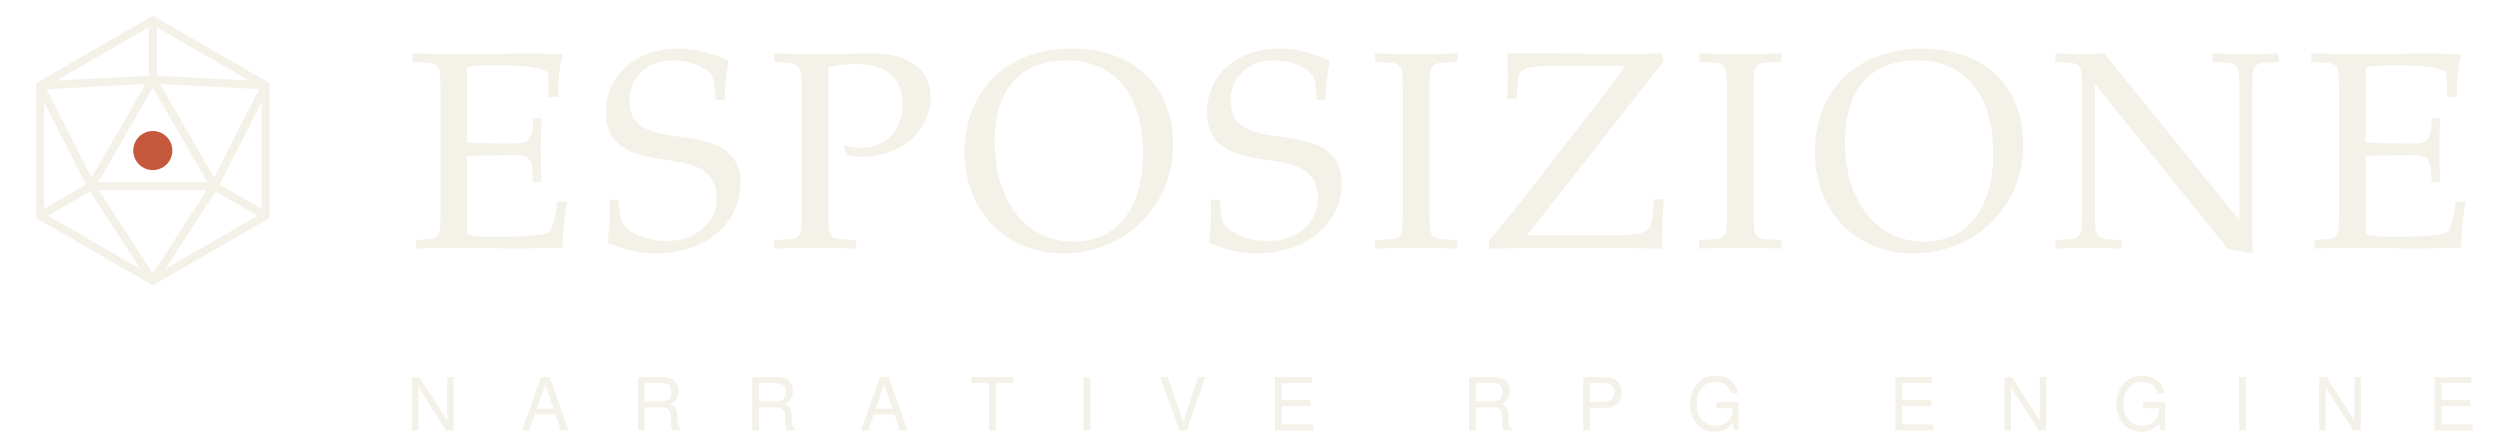
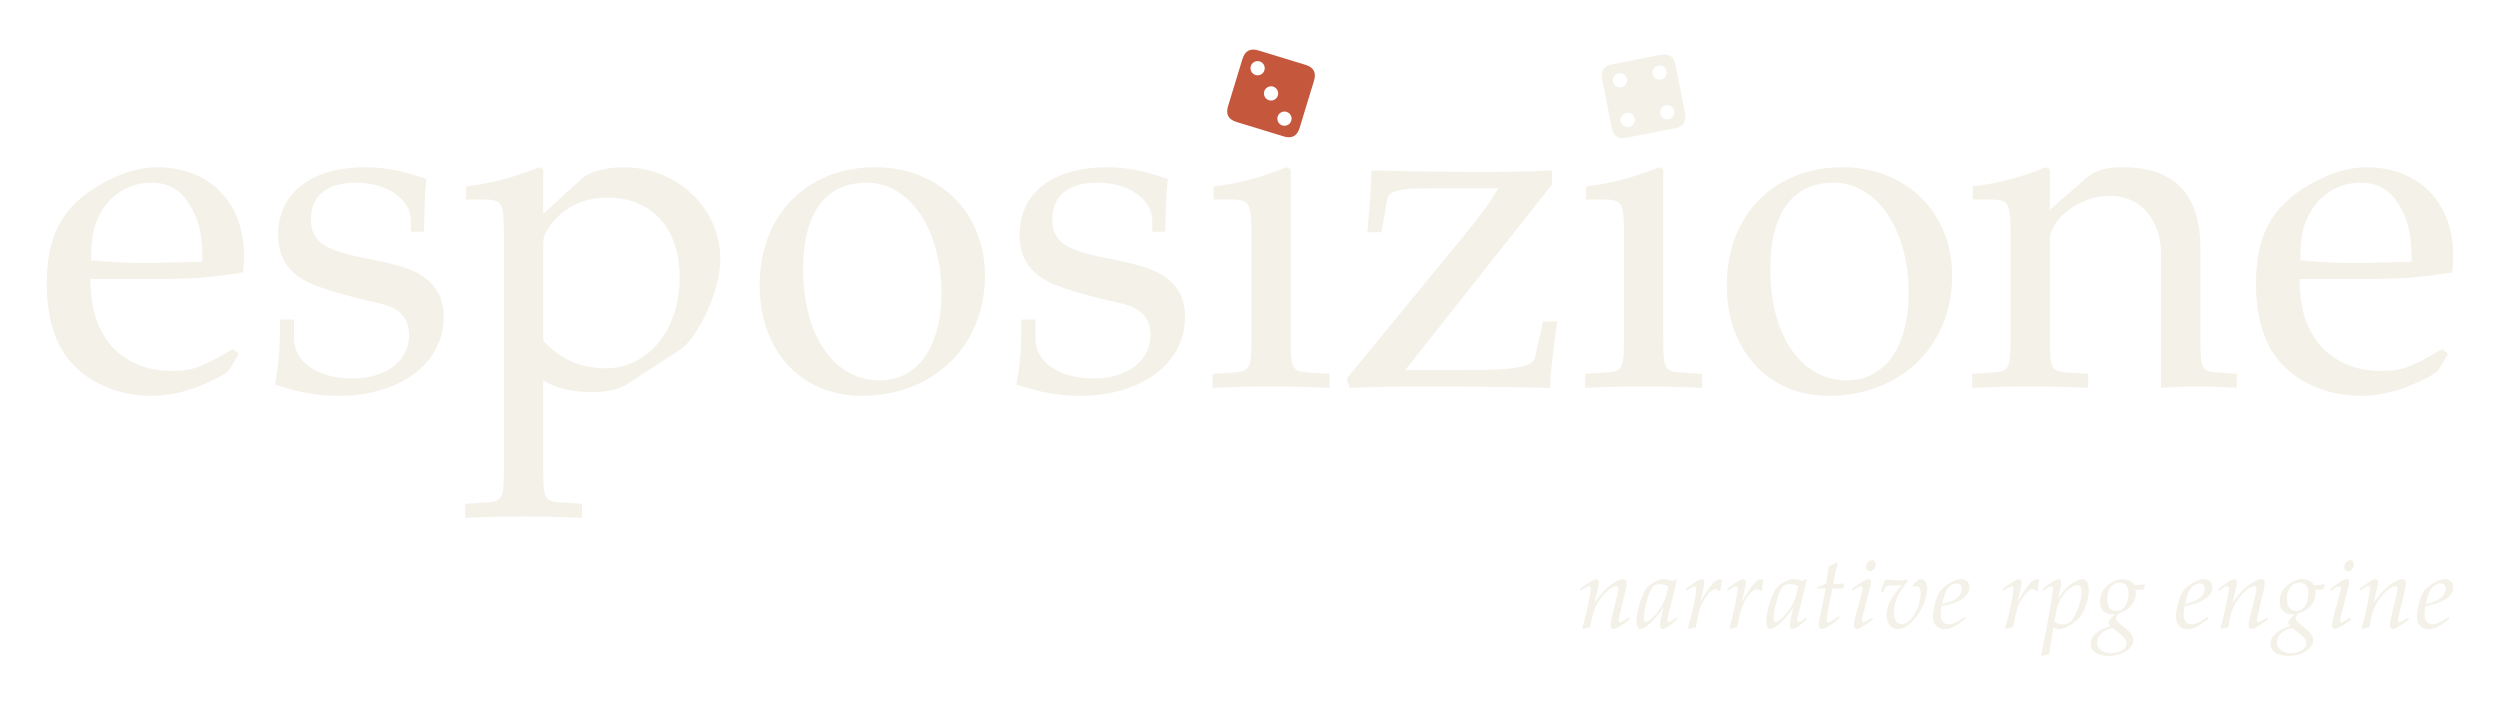
- <svg xmlns="http://www.w3.org/2000/svg" viewBox="-8 -19 890 158" role="img">
-   <g transform="translate(46.4 34.6) scale(0.4636)">
-     <polygon points="0.0 -100.0 -86.6 -50.0 -86.6 50.0 -0.0 100.0 86.6 50.0 86.6 -50.0" fill="none" stroke="#f4f1e8" stroke-width="6.2" stroke-linejoin="round" />
-     <polygon points="0.0 -54.5 -47.2 27.3 47.2 27.3" fill="none" stroke="#f4f1e8" stroke-width="6.2" stroke-linejoin="round" />
-     <line x1="0.0" y1="-54.5" x2="0.0" y2="-100.0" stroke="#f4f1e8" stroke-width="6.2" />
-     <line x1="-47.2" y1="27.3" x2="-86.6" y2="50.0" stroke="#f4f1e8" stroke-width="6.2" />
-     <line x1="47.2" y1="27.3" x2="86.6" y2="50.0" stroke="#f4f1e8" stroke-width="6.2" />
-     <line x1="-86.6" y1="-50.0" x2="0.0" y2="-54.5" stroke="#f4f1e8" stroke-width="6.2" />
-     <line x1="-86.6" y1="-50.0" x2="-47.2" y2="27.3" stroke="#f4f1e8" stroke-width="6.2" />
-     <line x1="-0.0" y1="100.0" x2="-47.2" y2="27.3" stroke="#f4f1e8" stroke-width="6.2" />
-     <line x1="-0.0" y1="100.0" x2="47.2" y2="27.3" stroke="#f4f1e8" stroke-width="6.2" />
-     <line x1="86.6" y1="-50.0" x2="47.2" y2="27.3" stroke="#f4f1e8" stroke-width="6.2" />
-     <line x1="86.6" y1="-50.0" x2="0.0" y2="-54.5" stroke="#f4f1e8" stroke-width="6.2" />
-     <circle cx="0" cy="0" r="15.0" fill="#c4573c" />
-   </g>
-   <g transform="translate(136.7 69.2)">
-     <path transform="translate(0.00 0) scale(0.1 -0.1)" d="M22 662 70 659C116 656 121 648 121 569V120C121 41 117 34 70 30L34 27V-3C75 -1 116 0 157 0C234 0 312 -1 389 -3L556 0C556 58 562 112 572 164H537L532 130C526 87 513 56 499 51C478 44 405 39 315 39C263 39 245 41 216 47V327L376 330C420 330 439 326 446 293C450 271 451 234 451 234H481C479 271 478 308 478 345C478 384 479 422 481 461H451C451 461 451 428 446 409C438 375 419 371 376 371C326 371 260 372 216 375V642C247 649 264 650 333 650C390 650 446 645 478 636C502 629 505 625 505 602V537H540C540 597 545 645 556 689L432 692C355 690 277 689 200 689C141 689 81 690 22 692Z" fill="#f4f1e8" />
-     <path transform="translate(68.60 0) scale(0.1 -0.1)" d="M24 484C24 435 37 399 66 372C100 341 146 325 243 312C320 301 355 289 381 267C407 245 419 217 419 179C419 89 344 24 240 24C160 24 82 63 77 104L69 171H37C38 153 38 137 38 131C38 85 36 63 30 18C87 -7 145 -20 203 -20C377 -20 503 85 503 230C503 277 490 310 462 336C427 369 385 382 273 397C151 413 108 446 108 523C108 607 171 667 259 667C298 667 335 659 362 644C395 627 406 612 409 583L415 526H447C447 579 451 613 461 667C381 699 336 709 281 709C132 709 24 615 24 484Z" fill="#f4f1e8" />
-     <path transform="translate(128.60 0) scale(0.1 -0.1)" d="M22 -3C71 -1 119 0 168 0C217 0 266 -1 315 -3V27L267 30C221 33 216 41 216 120V642C251 650 280 654 314 654C422 654 480 604 480 509C480 419 419 356 332 356C311 356 296 358 270 366L280 330C304 325 318 324 338 324C475 324 580 417 580 537C580 633 502 692 375 692C318 692 262 689 205 689C144 689 84 690 23 692V662L68 659C113 656 121 643 121 569V120C121 41 116 33 70 30L22 27Z" fill="#f4f1e8" />
-     <path transform="translate(196.50 0) scale(0.1 -0.1)" d="M22 341C22 131 168 -20 370 -20C594 -20 764 147 764 367C764 577 624 709 402 709C174 709 22 561 22 341ZM129 378C129 563 221 667 385 667C556 667 657 545 657 337C657 139 565 22 410 22C242 22 129 164 129 378Z" fill="#f4f1e8" />
-     <path transform="translate(282.60 0) scale(0.1 -0.1)" d="M24 484C24 435 37 399 66 372C100 341 146 325 243 312C320 301 355 289 381 267C407 245 419 217 419 179C419 89 344 24 240 24C160 24 82 63 77 104L69 171H37C38 153 38 137 38 131C38 85 36 63 30 18C87 -7 145 -20 203 -20C377 -20 503 85 503 230C503 277 490 310 462 336C427 369 385 382 273 397C151 413 108 446 108 523C108 607 171 667 259 667C298 667 335 659 362 644C395 627 406 612 409 583L415 526H447C447 579 451 613 461 667C381 699 336 709 281 709C132 709 24 615 24 484Z" fill="#f4f1e8" />
-     <path transform="translate(342.60 0) scale(0.1 -0.1)" d="M22 -3C71 -1 119 0 168 0C217 0 266 -1 315 -3V27L267 30C221 33 216 41 216 120V569C216 648 221 656 267 659L315 662V692C266 690 217 689 168 689C119 689 71 690 22 692V662L70 659C116 656 121 648 121 569V120C121 41 116 33 70 30L22 27Z" fill="#f4f1e8" />
-     <path transform="translate(383.80 0) scale(0.1 -0.1)" d="M15 -3C119 -1 223 0 327 0C429 0 530 -1 632 -3C632 83 633 118 638 173H604L598 116C591 50 577 44 424 44H151L637 663L633 692C633 692 538 689 477 689C387 689 335 692 245 692H80C82 655 83 643 83 611C83 579 82 567 80 530H114L120 601C123 640 150 648 272 648H500C475 606 451 577 414 530L112 142C98 123 15 25 15 25Z" fill="#f4f1e8" />
-     <path transform="translate(458.00 0) scale(0.1 -0.1)" d="M22 -3C71 -1 119 0 168 0C217 0 266 -1 315 -3V27L267 30C221 33 216 41 216 120V569C216 648 221 656 267 659L315 662V692C266 690 217 689 168 689C119 689 71 690 22 692V662L70 659C116 656 121 648 121 569V120C121 41 116 33 70 30L22 27Z" fill="#f4f1e8" />
-     <path transform="translate(499.20 0) scale(0.1 -0.1)" d="M22 341C22 131 168 -20 370 -20C594 -20 764 147 764 367C764 577 624 709 402 709C174 709 22 561 22 341ZM129 378C129 563 221 667 385 667C556 667 657 545 657 337C657 139 565 22 410 22C242 22 129 164 129 378Z" fill="#f4f1e8" />
-     <path transform="translate(585.30 0) scale(0.1 -0.1)" d="M17 -3C56 -1 94 0 133 0C173 0 213 -1 253 -3V27L209 30C163 33 158 42 158 120V583L631 -4L721 -20C721 -10 718 7 718 17V569C718 647 723 656 769 659L813 662V692C773 690 733 689 693 689C654 689 616 690 577 692V662L621 659C667 656 672 647 672 569V98L191 692C191 692 158 689 137 689C90 689 17 692 17 692V662L61 659C107 656 112 647 112 569V120C112 42 107 33 61 30L17 27Z" fill="#f4f1e8" />
-     <path transform="translate(675.90 0) scale(0.1 -0.1)" d="M22 662 70 659C116 656 121 648 121 569V120C121 41 117 34 70 30L34 27V-3C75 -1 116 0 157 0C234 0 312 -1 389 -3L556 0C556 58 562 112 572 164H537L532 130C526 87 513 56 499 51C478 44 405 39 315 39C263 39 245 41 216 47V327L376 330C420 330 439 326 446 293C450 271 451 234 451 234H481C479 271 478 308 478 345C478 384 479 422 481 461H451C451 461 451 428 446 409C438 375 419 371 376 371C326 371 260 372 216 375V642C247 649 264 650 333 650C390 650 446 645 478 636C502 629 505 625 505 602V537H540C540 597 545 645 556 689L432 692C355 690 277 689 200 689C141 689 81 690 22 692Z" fill="#f4f1e8" />
-   </g>
-   <g transform="translate(136.7 134.2)">
-     <path transform="translate(0.00 0) scale(0.026 -0.026)" d="M646 0V729H558V133L177 729H76V0H164V591L541 0Z" fill="#f4f1e8" />
-     <path transform="translate(40.70 0) scale(0.026 -0.026)" d="M653 0 397 729H277L17 0H116L193 219H474L549 0ZM448 297H216L336 629Z" fill="#f4f1e8" />
-     <path transform="translate(79.96 0) scale(0.026 -0.026)" d="M679 0V23C644 47 636 73 635 170C633 290 615 326 536 360C618 400 651 451 651 534C651 660 572 729 429 729H93V0H186V314H426C508 314 547 274 546 184L545 119C544 74 553 30 566 0ZM554 521C554 435 510 396 411 396H186V647H411C515 647 554 603 554 521Z" fill="#f4f1e8" />
-     <path transform="translate(120.66 0) scale(0.026 -0.026)" d="M679 0V23C644 47 636 73 635 170C633 290 615 326 536 360C618 400 651 451 651 534C651 660 572 729 429 729H93V0H186V314H426C508 314 547 274 546 184L545 119C544 74 553 30 566 0ZM554 521C554 435 510 396 411 396H186V647H411C515 647 554 603 554 521Z" fill="#f4f1e8" />
-     <path transform="translate(161.36 0) scale(0.026 -0.026)" d="M653 0 397 729H277L17 0H116L193 219H474L549 0ZM448 297H216L336 629Z" fill="#f4f1e8" />
-     <path transform="translate(200.63 0) scale(0.026 -0.026)" d="M593 647V729H21V647H261V0H354V647Z" fill="#f4f1e8" />
-     <path transform="translate(238.44 0) scale(0.026 -0.026)" d="M193 0V729H100V0Z" fill="#f4f1e8" />
-     <path transform="translate(267.59 0) scale(0.026 -0.026)" d="M645 729H546L344 112L130 729H30L292 0H392Z" fill="#f4f1e8" />
-     <path transform="translate(306.86 0) scale(0.026 -0.026)" d="M613 0V82H183V332H580V414H183V647H595V729H90V0Z" fill="#f4f1e8" />
-     <path transform="translate(375.85 0) scale(0.026 -0.026)" d="M679 0V23C644 47 636 73 635 170C633 290 615 326 536 360C618 400 651 451 651 534C651 660 572 729 429 729H93V0H186V314H426C508 314 547 274 546 184L545 119C544 74 553 30 566 0ZM554 521C554 435 510 396 411 396H186V647H411C515 647 554 603 554 521Z" fill="#f4f1e8" />
-     <path transform="translate(416.55 0) scale(0.026 -0.026)" d="M617 515C617 652 536 729 392 729H91V0H184V309H413C533 309 617 394 617 515ZM520 519C520 439 467 391 378 391H184V647H378C467 647 520 599 520 519Z" fill="#f4f1e8" />
-     <path transform="translate(455.81 0) scale(0.026 -0.026)" d="M709 0V385H405V303H627V283C627 153 531 64 398 64C233 64 137 184 137 362C137 541 239 665 393 665C504 665 584 602 604 508H699C673 656 561 747 394 747C171 747 44 575 44 357C44 133 181 -18 378 -18C477 -18 556 17 627 96L650 0Z" fill="#f4f1e8" />
-     <path transform="translate(527.69 0) scale(0.026 -0.026)" d="M613 0V82H183V332H580V414H183V647H595V729H90V0Z" fill="#f4f1e8" />
-     <path transform="translate(566.96 0) scale(0.026 -0.026)" d="M646 0V729H558V133L177 729H76V0H164V591L541 0Z" fill="#f4f1e8" />
-     <path transform="translate(607.65 0) scale(0.026 -0.026)" d="M709 0V385H405V303H627V283C627 153 531 64 398 64C233 64 137 184 137 362C137 541 239 665 393 665C504 665 584 602 604 508H699C673 656 561 747 394 747C171 747 44 575 44 357C44 133 181 -18 378 -18C477 -18 556 17 627 96L650 0Z" fill="#f4f1e8" />
-     <path transform="translate(649.81 0) scale(0.026 -0.026)" d="M193 0V729H100V0Z" fill="#f4f1e8" />
-     <path transform="translate(678.96 0) scale(0.026 -0.026)" d="M646 0V729H558V133L177 729H76V0H164V591L541 0Z" fill="#f4f1e8" />
-     <path transform="translate(719.66 0) scale(0.026 -0.026)" d="M613 0V82H183V332H580V414H183V647H595V729H90V0Z" fill="#f4f1e8" />
+ <svg xmlns="http://www.w3.org/2000/svg" viewBox="-8.88 -99.21 641.76 180.39" width="641.76" height="180.39" role="img" aria-label="ESPOSIZIONE: Narrative RPG Engine">
+   <g fill-rule="evenodd">
+     <path d="M3.12 -26.28C3.12 -18.72 4.8 -12.24 8.16 -7.68C12.84 -1.32 21 2.4 30 2.4C34.44 2.4 38.88 1.44 43.8 -0.72C47.04 -2.04 49.56 -3.6 50.04 -4.32L52.44 -8.4L50.88 -9.6C43.2 -5.04 40.44 -3.96 35.28 -3.96C27.48 -3.96 21 -7.44 17.64 -13.32C15.36 -17.28 14.52 -20.64 14.28 -27.6H31.8C40.08 -27.6 45.24 -27.96 53.52 -29.28C53.64 -30.96 53.76 -32.04 53.76 -33.48C53.76 -47.28 44.88 -56.28 31.44 -56.28C27 -56.28 21.84 -54.72 16.92 -51.84C7.08 -46.2 3.12 -38.76 3.12 -26.28ZM14.52 -32.4C14.52 -38.04 15 -40.68 16.56 -43.8C19.08 -49.08 24.24 -52.32 30 -52.32C33.96 -52.32 37.08 -50.76 39.24 -47.52C41.88 -43.56 43.08 -40.08 43.08 -32.04L29.64 -31.68C24.12 -31.68 21 -31.8 14.52 -32.4Z M61.68 -0.48C67.92 1.56 72.6 2.4 78.12 2.4C93.84 2.4 105 -6 105 -17.76C105 -21.48 104.04 -24.24 101.64 -26.64C98.52 -29.76 94.56 -31.08 84 -33.12C74.16 -35.04 70.92 -37.44 70.92 -42.96C70.92 -48.96 75.12 -52.32 82.44 -52.32C90.48 -52.32 96.6 -48.12 96.6 -42.48V-39.72H99.96C100.08 -46.68 100.2 -49.56 100.56 -53.28C94.2 -55.44 89.88 -56.28 84.96 -56.28C71.04 -56.28 62.52 -49.68 62.52 -38.88C62.52 -33.12 65.16 -29.04 70.68 -26.52C73.92 -25.08 80.28 -23.16 88.44 -21.36C93.84 -20.16 96.12 -17.64 96.12 -13.08C96.12 -6.6 90.12 -2.04 81.6 -2.04C72.84 -2.04 66.6 -6.24 66.6 -12.24V-17.16H63C63 -8.88 62.64 -5.28 61.68 -0.48Z M110.52 30.12V33.72C115.56 33.48 120.48 33.36 125.52 33.36C130.56 33.36 135.48 33.48 140.52 33.72V30.12L135 29.76C130.92 29.52 130.56 28.68 130.56 21.12V-1.56C134.16 0.6 138 1.44 143.4 1.44C146.88 1.44 150 0.72 151.92 -0.48L165.6 -9.36C170.4 -12.48 176.04 -24.84 176.04 -32.52C176.04 -45.84 165 -56.28 151.08 -56.28C146.64 -56.28 142.32 -55.08 140.4 -53.28L130.56 -44.28V-55.8L129.48 -56.28C123.36 -53.76 117.12 -52.08 110.76 -51.36V-48H115.2C120 -48 120.48 -47.16 120.48 -39.24V21.12C120.48 28.68 120.12 29.52 116.04 29.76ZM130.56 -11.76V-36.72C130.56 -38.4 131.16 -39.72 132.72 -41.76C136.2 -46.2 141.12 -48.48 147.12 -48.48C158.4 -48.48 165.6 -40.56 165.6 -28.08C165.6 -14.64 157.56 -4.68 146.76 -4.68C140.16 -4.68 135.24 -6.84 130.56 -11.76Z M186.12 -26.04C186.12 -9.12 196.8 2.4 212.28 2.4C230.76 2.4 243.96 -10.44 243.96 -28.44C243.96 -44.64 232.2 -56.28 215.76 -56.28C198.24 -56.28 186.12 -43.92 186.12 -26.04ZM197.28 -30.12C197.28 -44.52 203.04 -52.32 213.6 -52.32C224.64 -52.32 232.8 -40.32 232.8 -24C232.8 -10.2 226.68 -1.56 216.96 -1.56C205.2 -1.56 197.28 -13.08 197.28 -30.12Z M252 -0.48C258.24 1.56 262.92 2.4 268.44 2.4C284.16 2.4 295.32 -6 295.32 -17.76C295.32 -21.48 294.36 -24.24 291.96 -26.64C288.84 -29.76 284.88 -31.08 274.32 -33.12C264.48 -35.04 261.24 -37.44 261.24 -42.96C261.24 -48.96 265.44 -52.32 272.76 -52.32C280.8 -52.32 286.92 -48.12 286.92 -42.48V-39.72H290.28C290.4 -46.68 290.52 -49.56 290.88 -53.28C284.52 -55.44 280.2 -56.28 275.28 -56.28C261.36 -56.28 252.84 -49.68 252.84 -38.88C252.84 -33.12 255.48 -29.04 261 -26.52C264.24 -25.08 270.6 -23.16 278.76 -21.36C284.16 -20.16 286.44 -17.64 286.44 -13.08C286.44 -6.6 280.44 -2.04 271.92 -2.04C263.16 -2.04 256.92 -6.24 256.92 -12.24V-17.16H253.32C253.32 -8.88 252.96 -5.28 252 -0.48Z M302.4 0.36C307.44 0.12 312.36 0 317.4 0C322.44 0 327.36 0.12 332.4 0.36V-3.24L326.88 -3.6C322.8 -3.84 322.44 -4.68 322.44 -12.24V-55.8L321.36 -56.28C315.24 -53.76 309 -52.08 302.64 -51.36V-48H307.08C311.88 -48 312.36 -47.16 312.36 -39.24V-12.24C312.36 -4.68 312 -3.84 307.92 -3.6L302.4 -3.24Z M336.84 -2.04 337.56 0.36C343.68 0.12 349.8 0 355.92 0C366.96 0 378 0.12 389.04 0.36C389.04 -2.4 389.4 -5.28 390.12 -11.04L390.84 -16.68H387.24L385.08 -7.2C384.6 -5.04 379.56 -4.2 368.04 -4.2H351.84L389.52 -51.84V-55.44C384 -55.2 378.48 -55.08 372.96 -55.08C363 -55.08 353.16 -55.2 343.2 -55.44C342.96 -49.32 342.84 -47.88 342.12 -39.6H345.72L347.16 -47.76C347.64 -50.28 349.8 -50.88 358.68 -50.88H375.84C373.32 -46.92 371.4 -44.16 368.04 -40.08Z M398.04 0.36C403.08 0.12 408 0 413.04 0C418.08 0 423 0.12 428.04 0.36V-3.24L422.52 -3.6C418.44 -3.84 418.08 -4.68 418.08 -12.24V-55.8L417 -56.28C410.88 -53.76 404.64 -52.08 398.28 -51.36V-48H402.72C407.52 -48 408 -47.16 408 -39.24V-12.24C408 -4.68 407.64 -3.84 403.56 -3.6L398.04 -3.24Z M434.4 -26.04C434.4 -9.12 445.08 2.4 460.56 2.4C479.04 2.4 492.24 -10.44 492.24 -28.44C492.24 -44.64 480.48 -56.28 464.04 -56.28C446.52 -56.28 434.4 -43.92 434.4 -26.04ZM445.56 -30.12C445.56 -44.52 451.32 -52.32 461.88 -52.32C472.92 -52.32 481.08 -40.32 481.08 -24C481.08 -10.2 474.96 -1.56 465.24 -1.56C453.48 -1.56 445.56 -13.08 445.56 -30.12Z M497.4 0.36C502.32 0.12 507.36 0 512.28 0C517.2 0 522.24 0.12 527.16 0.36V-3.24L521.76 -3.6C517.68 -3.84 517.32 -4.68 517.32 -12.24V-37.68C517.32 -43.08 525.24 -48.96 532.56 -48.96C540.6 -48.96 545.88 -42.96 545.88 -33.72V0.36C549 0.12 552.24 0 555.36 0C558.72 0 561.96 0.12 565.32 0.36V-3.24L560.4 -3.6C556.32 -3.84 555.96 -4.56 555.96 -12.24V-35.4C555.96 -49.44 549.36 -56.28 535.92 -56.28C531.48 -56.28 528.96 -55.44 526.44 -53.28L517.32 -45.36V-55.8L516.24 -56.28C510.12 -53.76 503.88 -52.08 497.52 -51.36V-48H501.96C506.76 -48 507.24 -47.16 507.24 -39.24V-12.24C507.24 -4.68 506.88 -3.84 502.8 -3.6L497.4 -3.24Z M570.24 -26.28C570.24 -18.72 571.92 -12.24 575.28 -7.68C579.96 -1.32 588.12 2.4 597.12 2.4C601.56 2.4 606 1.44 610.92 -0.72C614.16 -2.04 616.68 -3.6 617.16 -4.32L619.56 -8.4L618 -9.6C610.32 -5.04 607.56 -3.96 602.4 -3.96C594.6 -3.96 588.12 -7.44 584.76 -13.32C582.48 -17.28 581.64 -20.64 581.4 -27.6H598.92C607.2 -27.6 612.36 -27.96 620.64 -29.28C620.76 -30.96 620.88 -32.04 620.88 -33.48C620.88 -47.28 612 -56.28 598.56 -56.28C594.12 -56.28 588.96 -54.72 584.04 -51.84C574.2 -46.2 570.24 -38.76 570.24 -26.28ZM581.64 -32.4C581.64 -38.04 582.12 -40.68 583.68 -43.8C586.2 -49.08 591.36 -52.32 597.12 -52.32C601.08 -52.32 604.2 -50.76 606.36 -47.52C609 -43.56 610.2 -40.08 610.2 -32.04L596.76 -31.68C591.24 -31.68 588.12 -31.8 581.64 -32.4Z" fill="#f4f1e8" />
+     <path d="M310.07 -84.09Q311.03 -87.21 314.15 -86.26L326.27 -82.56Q329.39 -81.6 328.43 -78.48L324.73 -66.36Q323.77 -63.24 320.65 -64.19L308.53 -67.9Q305.41 -68.85 306.37 -71.97ZM312.13 -81.7a1.82 1.82 0 1 0 3.65 0a1.82 1.82 0 1 0 -3.65 0ZM315.58 -75.23a1.82 1.82 0 1 0 3.65 0a1.82 1.82 0 1 0 -3.65 0ZM319.02 -68.75a1.82 1.82 0 1 0 3.65 0a1.82 1.82 0 1 0 -3.65 0Z" fill="#c4573c" />
+     <path d="M402.41 -78.88Q401.78 -82.09 404.99 -82.71L417.43 -85.13Q420.63 -85.75 421.25 -82.55L423.67 -70.11Q424.3 -66.9 421.09 -66.28L408.65 -63.86Q405.45 -63.24 404.83 -66.44ZM405.14 -78.59a1.82 1.82 0 1 0 3.65 0a1.82 1.82 0 1 0 -3.65 0ZM415.32 -80.57a1.82 1.82 0 1 0 3.65 0a1.82 1.82 0 1 0 -3.65 0ZM407.12 -68.42a1.82 1.82 0 1 0 3.65 0a1.82 1.82 0 1 0 -3.65 0ZM417.29 -70.4a1.82 1.82 0 1 0 3.65 0a1.82 1.82 0 1 0 -3.65 0Z" fill="#f4f1e8" />
+     <path d="M396.76 51.91 396.94 52.43 397.77 51.89C398.71 51.26 398.81 51.24 399 51.24C399.28 51.24 399.46 51.5 399.46 51.89C399.46 53.21 398.4 58.23 397.33 61.95L397.51 62.23C398.16 62.05 398.76 61.9 399.33 61.79C399.83 58.52 400.4 56.83 401.57 55.03C403 52.85 404.92 51.24 406.09 51.24C406.38 51.24 406.54 51.47 406.54 51.86C406.54 52.33 406.46 52.87 406.25 53.71L404.9 59.22C404.66 60.18 404.56 60.78 404.56 61.19C404.56 61.84 404.85 62.23 405.34 62.23C406.02 62.23 406.95 61.69 409.5 59.79L409.24 59.32L408.56 59.76C407.81 60.26 407.24 60.54 406.98 60.54C406.8 60.54 406.64 60.31 406.64 60.02C406.64 59.89 406.67 59.61 406.69 59.5L408.41 52.33C408.59 51.57 408.69 50.85 408.69 50.4C408.69 49.81 408.41 49.47 407.89 49.47C406.8 49.47 405 50.46 403.47 51.89C402.48 52.8 401.75 53.68 400.4 55.58L401.39 51.39C401.49 50.92 401.54 50.61 401.54 50.33C401.54 49.78 401.34 49.47 400.95 49.47C400.4 49.47 399.39 50.04 397.49 51.39Z M411.22 60.28C411.22 61.4 411.61 62.29 412.1 62.29C412.65 62.29 413.61 61.74 414.57 60.91C415.69 59.95 416.73 58.72 418.16 56.7L417.4 60C417.3 60.47 417.25 60.91 417.25 61.32C417.25 61.92 417.48 62.29 417.87 62.29C418.47 62.29 419.54 61.56 421.67 59.79L421.49 59.24C421.3 59.4 421.28 59.43 421.15 59.53C420.32 60.23 419.93 60.47 419.54 60.47C419.28 60.47 419.15 60.26 419.15 59.84C419.15 59.74 419.15 59.66 419.17 59.58L421.56 49.73L421.3 49.49L420.45 49.96C419.43 49.57 418.94 49.47 418.24 49.47C417.51 49.47 416.99 49.6 416.29 49.94C414.65 50.74 413.82 51.52 413.17 52.8C412.02 55.11 411.22 58.2 411.22 60.28ZM413.09 59.43C413.09 57.76 413.76 54.88 414.67 52.72C415.3 51.21 415.92 50.74 417.2 50.74C417.79 50.74 418.29 50.85 419.41 51.24C418.83 54.02 418.34 55.37 417.48 56.7C416.05 58.88 414.41 60.47 413.56 60.47C413.24 60.47 413.09 60.13 413.09 59.43Z M423.85 51.91 424.03 52.43 424.87 51.89C425.59 51.42 425.88 51.29 426.11 51.29C426.37 51.29 426.56 51.52 426.56 51.86C426.56 53.37 425.44 58.72 424.4 62.05L424.66 62.23C425.23 62.05 425.8 61.95 426.4 61.84L427.08 58.72C427.54 56.57 428.14 55.19 429.29 53.71C430.17 52.56 430.87 52.02 431.44 52.02C431.83 52.02 432.09 52.15 432.38 52.51H432.74C432.82 51.52 432.95 50.69 433.16 49.62C432.87 49.49 432.77 49.47 432.64 49.47C431.83 49.47 431.03 50.09 430.09 51.42C429.21 52.69 428.3 53.94 427.65 55.34L428.32 52.07C428.45 51.5 428.64 50.9 428.64 50.3C428.64 49.78 428.43 49.47 428.04 49.47C427.49 49.47 426.5 50.01 424.58 51.39Z M434.49 51.91 434.67 52.43 435.5 51.89C436.23 51.42 436.51 51.29 436.75 51.29C437.01 51.29 437.19 51.52 437.19 51.86C437.19 53.37 436.07 58.72 435.03 62.05L435.29 62.23C435.86 62.05 436.44 61.95 437.03 61.84L437.71 58.72C438.18 56.57 438.78 55.19 439.92 53.71C440.8 52.56 441.51 52.02 442.08 52.02C442.47 52.02 442.73 52.15 443.01 52.51H443.38C443.46 51.52 443.59 50.69 443.79 49.62C443.51 49.49 443.4 49.47 443.27 49.47C442.47 49.47 441.66 50.09 440.73 51.42C439.84 52.69 438.93 53.94 438.28 55.34L438.96 52.07C439.09 51.5 439.27 50.9 439.27 50.3C439.27 49.78 439.06 49.47 438.67 49.47C438.13 49.47 437.14 50.01 435.21 51.39Z M444.55 60.28C444.55 61.4 444.94 62.29 445.43 62.29C445.98 62.29 446.94 61.74 447.9 60.91C449.02 59.95 450.06 58.72 451.49 56.7L450.74 60C450.63 60.47 450.58 60.91 450.58 61.32C450.58 61.92 450.81 62.29 451.2 62.29C451.8 62.29 452.87 61.56 455 59.79L454.82 59.24C454.64 59.4 454.61 59.43 454.48 59.53C453.65 60.23 453.26 60.47 452.87 60.47C452.61 60.47 452.48 60.26 452.48 59.84C452.48 59.74 452.48 59.66 452.5 59.58L454.9 49.73L454.64 49.49L453.78 49.96C452.76 49.57 452.27 49.47 451.57 49.47C450.84 49.47 450.32 49.6 449.62 49.94C447.98 50.74 447.15 51.52 446.5 52.8C445.35 55.11 444.55 58.2 444.55 60.28ZM446.42 59.43C446.42 57.76 447.1 54.88 448.01 52.72C448.63 51.21 449.25 50.74 450.53 50.74C451.13 50.74 451.62 50.85 452.74 51.24C452.17 54.02 451.67 55.37 450.81 56.7C449.38 58.88 447.75 60.47 446.89 60.47C446.58 60.47 446.42 60.13 446.42 59.43Z M457.57 51.86H459.76L458.3 59.22C458.17 59.87 457.96 60.52 457.96 61.19C457.96 61.84 458.25 62.23 458.74 62.23C459.65 62.23 460.54 61.71 462.59 60.08C463.06 59.71 462.9 59.82 463.4 59.43L463.14 58.96L461.97 59.76C461.19 60.31 460.69 60.54 460.38 60.54C460.17 60.54 460.04 60.34 460.04 60.02C460.04 59.35 460.36 57.32 461.16 53.47L461.5 51.86H464.28L464.57 50.56C463.58 50.66 462.7 50.72 461.71 50.72C462.12 48.27 462.41 47 462.88 45.59L462.59 45.2C462.07 45.52 461.37 45.83 460.56 46.14L459.91 50.56C458.77 51.11 458.09 51.39 457.63 51.52Z M466.57 51.91 466.75 52.43 467.58 51.89C468.34 51.39 468.6 51.29 468.83 51.29C469.09 51.29 469.27 51.52 469.27 51.83C469.27 52.04 469.17 52.59 469.07 52.98L467.35 59.22C467.12 60.05 467.01 60.7 467.01 61.22C467.01 61.84 467.3 62.23 467.79 62.23C468.47 62.23 469.43 61.66 471.95 59.79L471.69 59.32L471.02 59.76C470.24 60.28 469.69 60.54 469.43 60.54C469.25 60.54 469.09 60.31 469.09 60.02C469.09 59.76 469.12 59.56 469.27 58.98L471.28 51.08C471.38 50.64 471.43 50.38 471.43 50.14C471.43 49.7 471.22 49.47 470.78 49.47C470.21 49.47 469.27 49.99 467.3 51.39ZM470.16 46.32C470.16 46.97 470.55 47.39 471.2 47.39C472 47.39 472.6 46.63 472.6 45.65C472.6 45.02 472.21 44.58 471.67 44.58C470.89 44.58 470.16 45.44 470.16 46.32Z M473.98 52.85H474.55L474.99 51.76C475.18 51.31 475.7 51.03 476.32 51.03C476.79 51.03 477.28 51.08 477.75 51.08C478.3 51.08 478.71 51.05 479.39 50.98C476.5 54.1 475.41 56.25 475.41 58.85C475.41 60.86 476.61 62.29 478.27 62.29C479.36 62.29 480.35 61.82 481.55 60.75C482.77 59.63 484.02 57.89 484.82 56.1C485.39 54.8 485.84 53.06 485.84 52.02C485.84 50.53 485.16 49.47 484.22 49.47C483.89 49.47 483.57 49.57 483.37 49.78L482.07 51L482.35 51.5C482.59 51.34 482.82 51.26 483.05 51.26C483.76 51.26 484.17 51.86 484.17 52.9C484.17 56.75 481.65 60.99 479.36 60.99C478.09 60.99 477.28 59.89 477.28 58.2C477.28 55.47 478.3 53.11 480.84 49.94L480.58 49.47C480.06 49.7 479.73 49.78 479 49.78C477.93 49.78 476.87 49.68 475.8 49.6C475.49 49.57 475.25 49.65 474.97 49.78C474.6 50.48 474.32 51.42 473.98 52.85Z M487.34 59.09C487.34 61.09 488.49 62.29 490.36 62.29C491.84 62.29 493.27 61.56 495.69 59.61L495.48 59.11L494.86 59.56C493.48 60.54 492.23 61.06 491.3 61.06C490.05 61.06 489.32 60.1 489.32 58.52C489.32 57.84 489.37 57.19 489.53 56.44L491.66 55.92C492.1 55.81 492.78 55.55 493.45 55.27C495.66 54.28 496.68 53.11 496.68 51.5C496.68 50.27 495.82 49.47 494.49 49.47C492.8 49.47 489.97 51.21 488.93 52.87C488.15 54.15 487.34 57.27 487.34 59.09ZM489.66 55.84 489.89 54.88C490.31 53.13 490.83 52.02 491.53 51.37C492.02 50.9 492.86 50.56 493.51 50.56C494.26 50.56 494.75 51.08 494.75 51.91C494.75 53.06 493.84 54.28 492.49 54.93C491.76 55.27 490.83 55.58 489.66 55.84Z  M505.28 51.91 505.47 52.43 506.3 51.89C507.03 51.42 507.31 51.29 507.55 51.29C507.81 51.29 507.99 51.52 507.99 51.86C507.99 53.37 506.87 58.72 505.83 62.05L506.09 62.23C506.66 62.05 507.23 61.95 507.83 61.84L508.51 58.72C508.98 56.57 509.57 55.19 510.72 53.71C511.6 52.56 512.3 52.02 512.88 52.02C513.27 52.02 513.53 52.15 513.81 52.51H514.18C514.25 51.52 514.38 50.69 514.59 49.62C514.31 49.49 514.2 49.47 514.07 49.47C513.27 49.47 512.46 50.09 511.52 51.42C510.64 52.69 509.73 53.94 509.08 55.34L509.76 52.07C509.89 51.5 510.07 50.9 510.07 50.3C510.07 49.78 509.86 49.47 509.47 49.47C508.92 49.47 507.94 50.01 506.01 51.39Z M515.06 69.02 515.24 69.18C515.79 68.99 516.31 68.86 517.14 68.73L518.23 61.92L518.47 62C519.14 62.23 519.53 62.29 519.82 62.29C521.27 62.29 524.26 60.39 525.38 58.75C526.45 57.16 527.33 54.3 527.33 52.35C527.33 50.61 526.73 49.47 525.8 49.47C524.71 49.47 523.35 50.17 521.98 51.37C520.94 52.3 520.39 52.95 519.45 54.49L520.08 51.39C520.16 50.95 520.21 50.56 520.21 50.25C520.21 49.75 520 49.47 519.64 49.47C519.09 49.47 518.1 50.01 516.18 51.39L515.45 51.91L515.63 52.43L516.46 51.89C517.19 51.42 517.48 51.29 517.71 51.29C517.97 51.29 518.15 51.52 518.15 51.89C518.15 52.09 518.1 52.61 518.05 52.87L516.54 61.79L515.27 68.06ZM518.49 60.47 518.96 57.71C519.53 54.38 522.31 50.98 524.47 50.98C525.15 50.98 525.46 51.55 525.46 52.74C525.46 54.85 524.42 57.94 523.04 59.92C522.52 60.67 521.69 61.06 520.62 61.06C519.82 61.06 519.17 60.88 518.49 60.47Z M527.8 66.13C527.8 67.98 529.62 69.18 532.45 69.18C535.81 69.18 538.75 67.3 538.75 65.15C538.75 64.21 538.2 63.27 537.08 62.36L535.52 61.09C534.64 60.39 534.3 59.89 534.3 59.4C534.3 59.17 534.46 58.91 534.85 58.41C534.92 58.31 534.95 58.28 535 58.2C537.55 57.58 539.4 55.42 539.4 53.11C539.4 52.87 539.4 52.64 539.32 52.25L539.29 52.17H540.18C540.62 52.17 540.88 52.15 541.48 52.07L541.71 50.9L541.63 50.74C540.9 50.92 540.38 50.98 538.98 50.98C538.56 50.3 538.3 50.07 537.65 49.81C537.11 49.6 536.46 49.47 535.91 49.47C534.85 49.47 533.55 49.96 532.4 50.82C530.95 51.91 530.19 53.42 530.19 55.27C530.19 57.27 531.36 58.46 533.36 58.46C533.57 58.46 533.86 58.46 534.14 58.44L533.08 59.43C532.66 59.82 532.38 60.28 532.38 60.65C532.38 60.91 532.56 61.19 532.92 61.51C530.95 62.16 530.14 62.55 529.18 63.35C528.29 64.08 527.8 65.09 527.8 66.13ZM529.46 65.77C529.46 64.78 529.93 63.87 530.76 63.17C531.44 62.62 532.01 62.36 533.34 61.97L535.34 63.51C536.54 64.44 537.03 65.15 537.03 66C537.03 67.36 535.24 68.45 533.08 68.45C530.95 68.45 529.46 67.36 529.46 65.77ZM532.04 54.51C532.04 52.04 533.36 50.35 535.26 50.35C536.77 50.35 537.52 51.29 537.52 53.13C537.52 55.81 536.28 57.63 534.46 57.63C532.87 57.63 532.04 56.57 532.04 54.51Z  M549.69 59.09C549.69 61.09 550.84 62.29 552.71 62.29C554.19 62.29 555.62 61.56 558.04 59.61L557.83 59.11L557.21 59.56C555.83 60.54 554.58 61.06 553.64 61.06C552.4 61.06 551.67 60.1 551.67 58.52C551.67 57.84 551.72 57.19 551.88 56.44L554.01 55.92C554.45 55.81 555.13 55.55 555.8 55.27C558.01 54.28 559.03 53.11 559.03 51.5C559.03 50.27 558.17 49.47 556.84 49.47C555.15 49.47 552.32 51.21 551.28 52.87C550.5 54.15 549.69 57.27 549.69 59.09ZM552.01 55.84 552.24 54.88C552.66 53.13 553.18 52.02 553.88 51.37C554.37 50.9 555.2 50.56 555.85 50.56C556.61 50.56 557.1 51.08 557.1 51.91C557.1 53.06 556.19 54.28 554.84 54.93C554.11 55.27 553.18 55.58 552.01 55.84Z M560.56 51.91 560.74 52.43 561.57 51.89C562.51 51.26 562.61 51.24 562.8 51.24C563.08 51.24 563.26 51.5 563.26 51.89C563.26 53.21 562.2 58.23 561.13 61.95L561.31 62.23C561.96 62.05 562.56 61.9 563.13 61.79C563.63 58.52 564.2 56.83 565.37 55.03C566.8 52.85 568.72 51.24 569.89 51.24C570.18 51.24 570.34 51.47 570.34 51.86C570.34 52.33 570.26 52.87 570.05 53.71L568.7 59.22C568.46 60.18 568.36 60.78 568.36 61.19C568.36 61.84 568.65 62.23 569.14 62.23C569.82 62.23 570.75 61.69 573.3 59.79L573.04 59.32L572.36 59.76C571.61 60.26 571.04 60.54 570.78 60.54C570.6 60.54 570.44 60.31 570.44 60.02C570.44 59.89 570.47 59.61 570.49 59.5L572.21 52.33C572.39 51.57 572.49 50.85 572.49 50.4C572.49 49.81 572.21 49.47 571.69 49.47C570.6 49.47 568.8 50.46 567.27 51.89C566.28 52.8 565.55 53.68 564.2 55.58L565.19 51.39C565.29 50.92 565.34 50.61 565.34 50.33C565.34 49.78 565.14 49.47 564.75 49.47C564.2 49.47 563.19 50.04 561.29 51.39Z M573.95 66.13C573.95 67.98 575.77 69.18 578.6 69.18C581.96 69.18 584.9 67.3 584.9 65.15C584.9 64.21 584.35 63.27 583.23 62.36L581.67 61.09C580.79 60.39 580.45 59.89 580.45 59.4C580.45 59.17 580.61 58.91 581 58.41C581.07 58.31 581.1 58.28 581.15 58.2C583.7 57.58 585.55 55.42 585.55 53.11C585.55 52.87 585.55 52.64 585.47 52.25L585.44 52.17H586.33C586.77 52.17 587.03 52.15 587.63 52.07L587.86 50.9L587.78 50.74C587.05 50.92 586.53 50.98 585.13 50.98C584.71 50.3 584.45 50.07 583.8 49.81C583.26 49.6 582.61 49.47 582.06 49.47C581 49.47 579.7 49.96 578.55 50.82C577.1 51.91 576.34 53.42 576.34 55.27C576.34 57.27 577.51 58.46 579.51 58.46C579.72 58.46 580.01 58.46 580.29 58.44L579.23 59.43C578.81 59.82 578.53 60.28 578.53 60.65C578.53 60.91 578.71 61.19 579.07 61.51C577.1 62.16 576.29 62.55 575.33 63.35C574.44 64.08 573.95 65.09 573.95 66.13ZM575.61 65.77C575.61 64.78 576.08 63.87 576.91 63.17C577.59 62.62 578.16 62.36 579.49 61.97L581.49 63.51C582.69 64.44 583.18 65.15 583.18 66C583.18 67.36 581.39 68.45 579.23 68.45C577.1 68.45 575.61 67.36 575.61 65.77ZM578.19 54.51C578.19 52.04 579.51 50.35 581.41 50.35C582.92 50.35 583.67 51.29 583.67 53.13C583.67 55.81 582.43 57.63 580.61 57.63C579.02 57.63 578.19 56.57 578.19 54.51Z M589.32 51.91 589.5 52.43 590.33 51.89C591.08 51.39 591.34 51.29 591.58 51.29C591.84 51.29 592.02 51.52 592.02 51.83C592.02 52.04 591.92 52.59 591.81 52.98L590.1 59.22C589.86 60.05 589.76 60.7 589.76 61.22C589.76 61.84 590.04 62.23 590.54 62.23C591.21 62.23 592.18 61.66 594.7 59.79L594.44 59.32L593.76 59.76C592.98 60.28 592.44 60.54 592.18 60.54C591.99 60.54 591.84 60.31 591.84 60.02C591.84 59.76 591.86 59.56 592.02 58.98L594.02 51.08C594.13 50.64 594.18 50.38 594.18 50.14C594.18 49.7 593.97 49.47 593.53 49.47C592.96 49.47 592.02 49.99 590.04 51.39ZM592.9 46.32C592.9 46.97 593.29 47.39 593.94 47.39C594.75 47.39 595.35 46.63 595.35 45.65C595.35 45.02 594.96 44.58 594.41 44.58C593.63 44.58 592.9 45.44 592.9 46.32Z M596.8 51.91 596.99 52.43 597.82 51.89C598.75 51.26 598.86 51.24 599.04 51.24C599.33 51.24 599.51 51.5 599.51 51.89C599.51 53.21 598.44 58.23 597.38 61.95L597.56 62.23C598.21 62.05 598.81 61.9 599.38 61.79C599.87 58.52 600.44 56.83 601.61 55.03C603.04 52.85 604.97 51.24 606.14 51.24C606.42 51.24 606.58 51.47 606.58 51.86C606.58 52.33 606.5 52.87 606.29 53.71L604.94 59.22C604.71 60.18 604.6 60.78 604.6 61.19C604.6 61.84 604.89 62.23 605.38 62.23C606.06 62.23 607 61.69 609.54 59.79L609.28 59.32L608.61 59.76C607.85 60.26 607.28 60.54 607.02 60.54C606.84 60.54 606.68 60.31 606.68 60.02C606.68 59.89 606.71 59.61 606.74 59.5L608.45 52.33C608.63 51.57 608.74 50.85 608.74 50.4C608.74 49.81 608.45 49.47 607.93 49.47C606.84 49.47 605.05 50.46 603.51 51.89C602.52 52.8 601.8 53.68 600.44 55.58L601.43 51.39C601.54 50.92 601.59 50.61 601.59 50.33C601.59 49.78 601.38 49.47 600.99 49.47C600.44 49.47 599.43 50.04 597.53 51.39Z M611.55 59.09C611.55 61.09 612.69 62.29 614.56 62.29C616.04 62.29 617.47 61.56 619.89 59.61L619.68 59.11L619.06 59.56C617.68 60.54 616.43 61.06 615.5 61.06C614.25 61.06 613.52 60.1 613.52 58.52C613.52 57.84 613.57 57.19 613.73 56.44L615.86 55.92C616.3 55.81 616.98 55.55 617.66 55.27C619.87 54.28 620.88 53.11 620.88 51.5C620.88 50.27 620.02 49.47 618.7 49.47C617.01 49.47 614.17 51.21 613.13 52.87C612.35 54.15 611.55 57.27 611.55 59.09ZM613.86 55.84 614.09 54.88C614.51 53.13 615.03 52.02 615.73 51.37C616.23 50.9 617.06 50.56 617.71 50.56C618.46 50.56 618.96 51.08 618.96 51.91C618.96 53.06 618.05 54.28 616.69 54.93C615.97 55.27 615.03 55.58 613.86 55.84Z" fill="#f4f1e8" />
  </g>
</svg>
